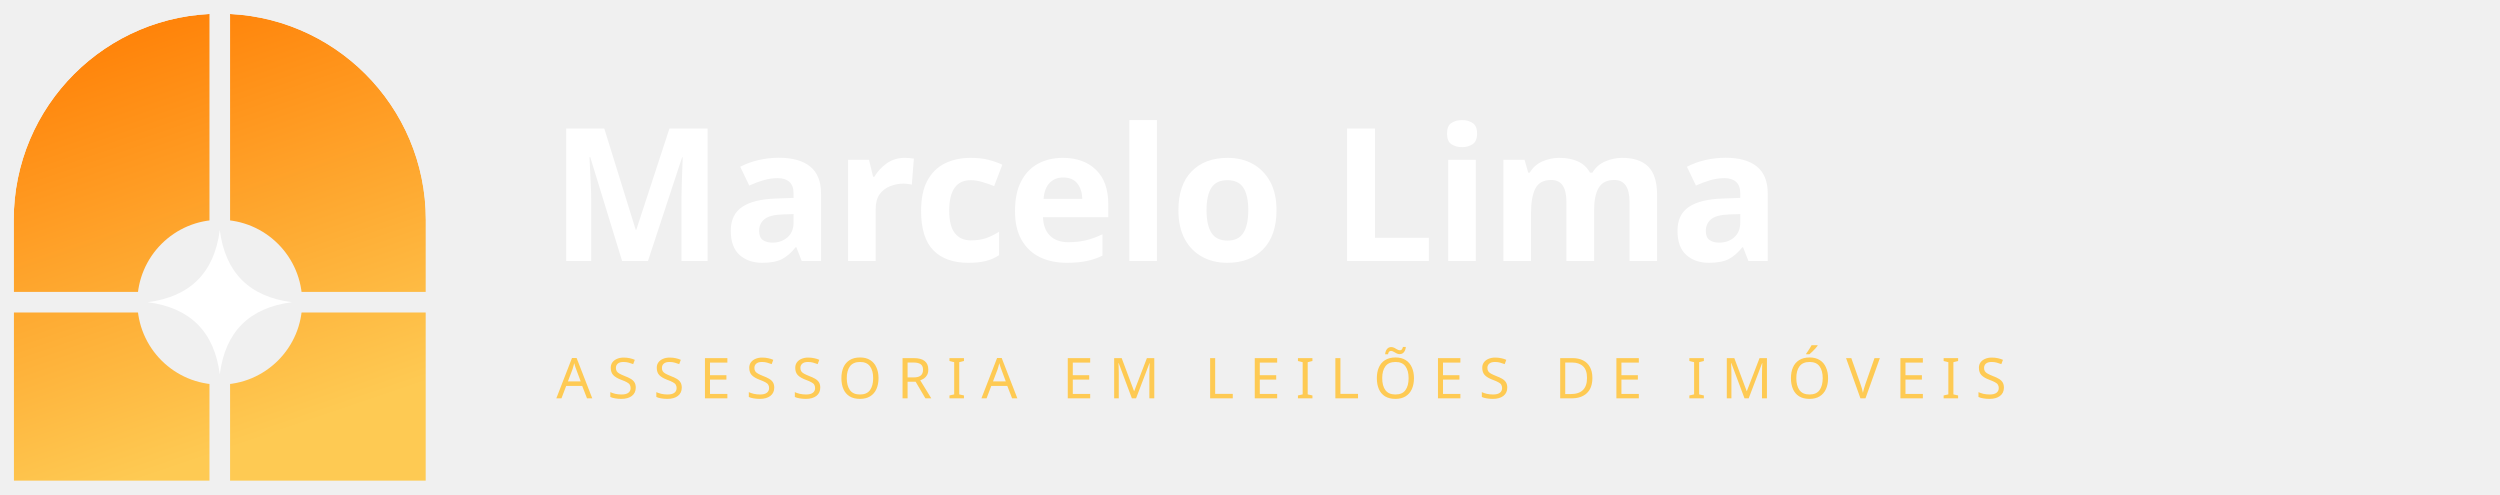
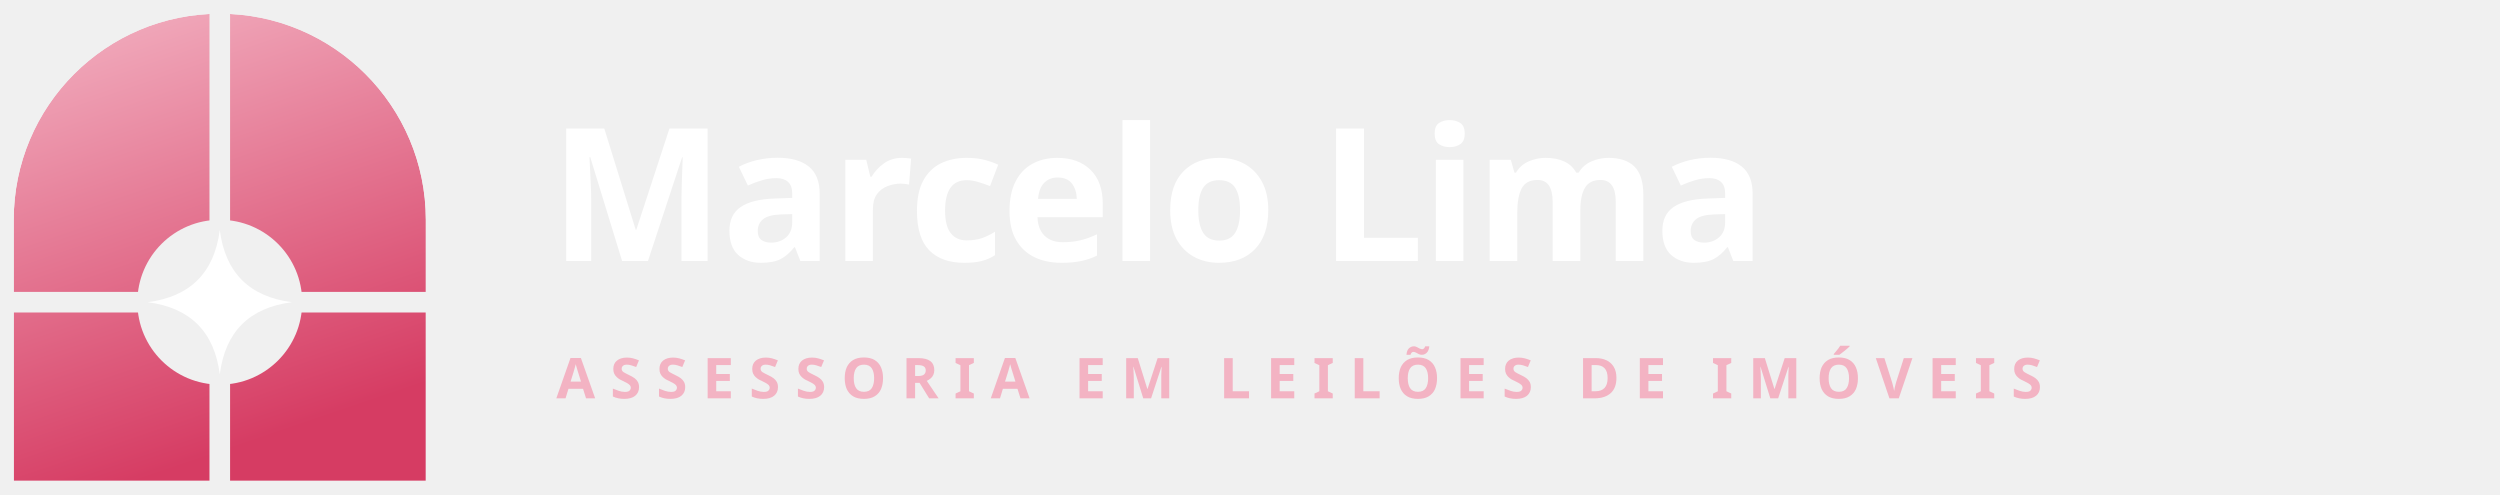
<svg xmlns="http://www.w3.org/2000/svg" viewBox="0 0 364 72" role="img" aria-label="Marcelo Lima — Assessoria em Leilões de Imóveis">
  <defs>
    <linearGradient id="gn" x1="0" y1="0" x2="0.3" y2="1">
-       <stop offset="0" stop-color="#FF7A00" />
-       <stop offset="1" stop-color="#FECA53" />
+       <stop offset="0" stop-color="#F3B3C3" />
+       <stop offset="1" stop-color="#D63C63" />
    </linearGradient>
    <mask id="mn">
      <path d="M2 70V32a30 30 0 0 1 60 0v38z" fill="#fff" />
      <rect x="30.5" y="0" width="3" height="72" fill="#000" />
      <rect x="0" y="42.5" width="64" height="3" fill="#000" />
      <circle cx="32" cy="44" r="12" fill="#000" />
    </mask>
  </defs>
  <path d="M2 70V32a30 30 0 0 1 60 0v38z" fill="url(#gn)" mask="url(#mn)" />
  <path d="M32 33.5Q33.2 42.8 42.5 44Q33.2 45.2 32 54.5Q30.8 45.2 21.5 44Q30.8 42.8 32 33.5z" fill="#FFFFFF" />
-   <text x="80" y="38" font-family="Lexend, sans-serif" font-weight="600" font-size="27" letter-spacing="-0.2" fill="#FFFFFF">Marcelo Lima</text>
-   <text x="81" y="58" font-family="Lexend, sans-serif" font-weight="500" font-size="8.2" letter-spacing="2.2" fill="#FECA53">ASSESSORIA EM LEILÕES DE IMÓVEIS</text>
+   <text x="80" y="38" font-family="Manrope, sans-serif" font-weight="800" font-size="27" letter-spacing="-0.4" fill="#FFFFFF">Marcelo Lima</text>
+   <text x="81" y="58" font-family="Manrope, sans-serif" font-weight="700" font-size="8.2" letter-spacing="2.2" fill="#F3B3C3">ASSESSORIA EM LEILÕES DE IMÓVEIS</text>
</svg>
